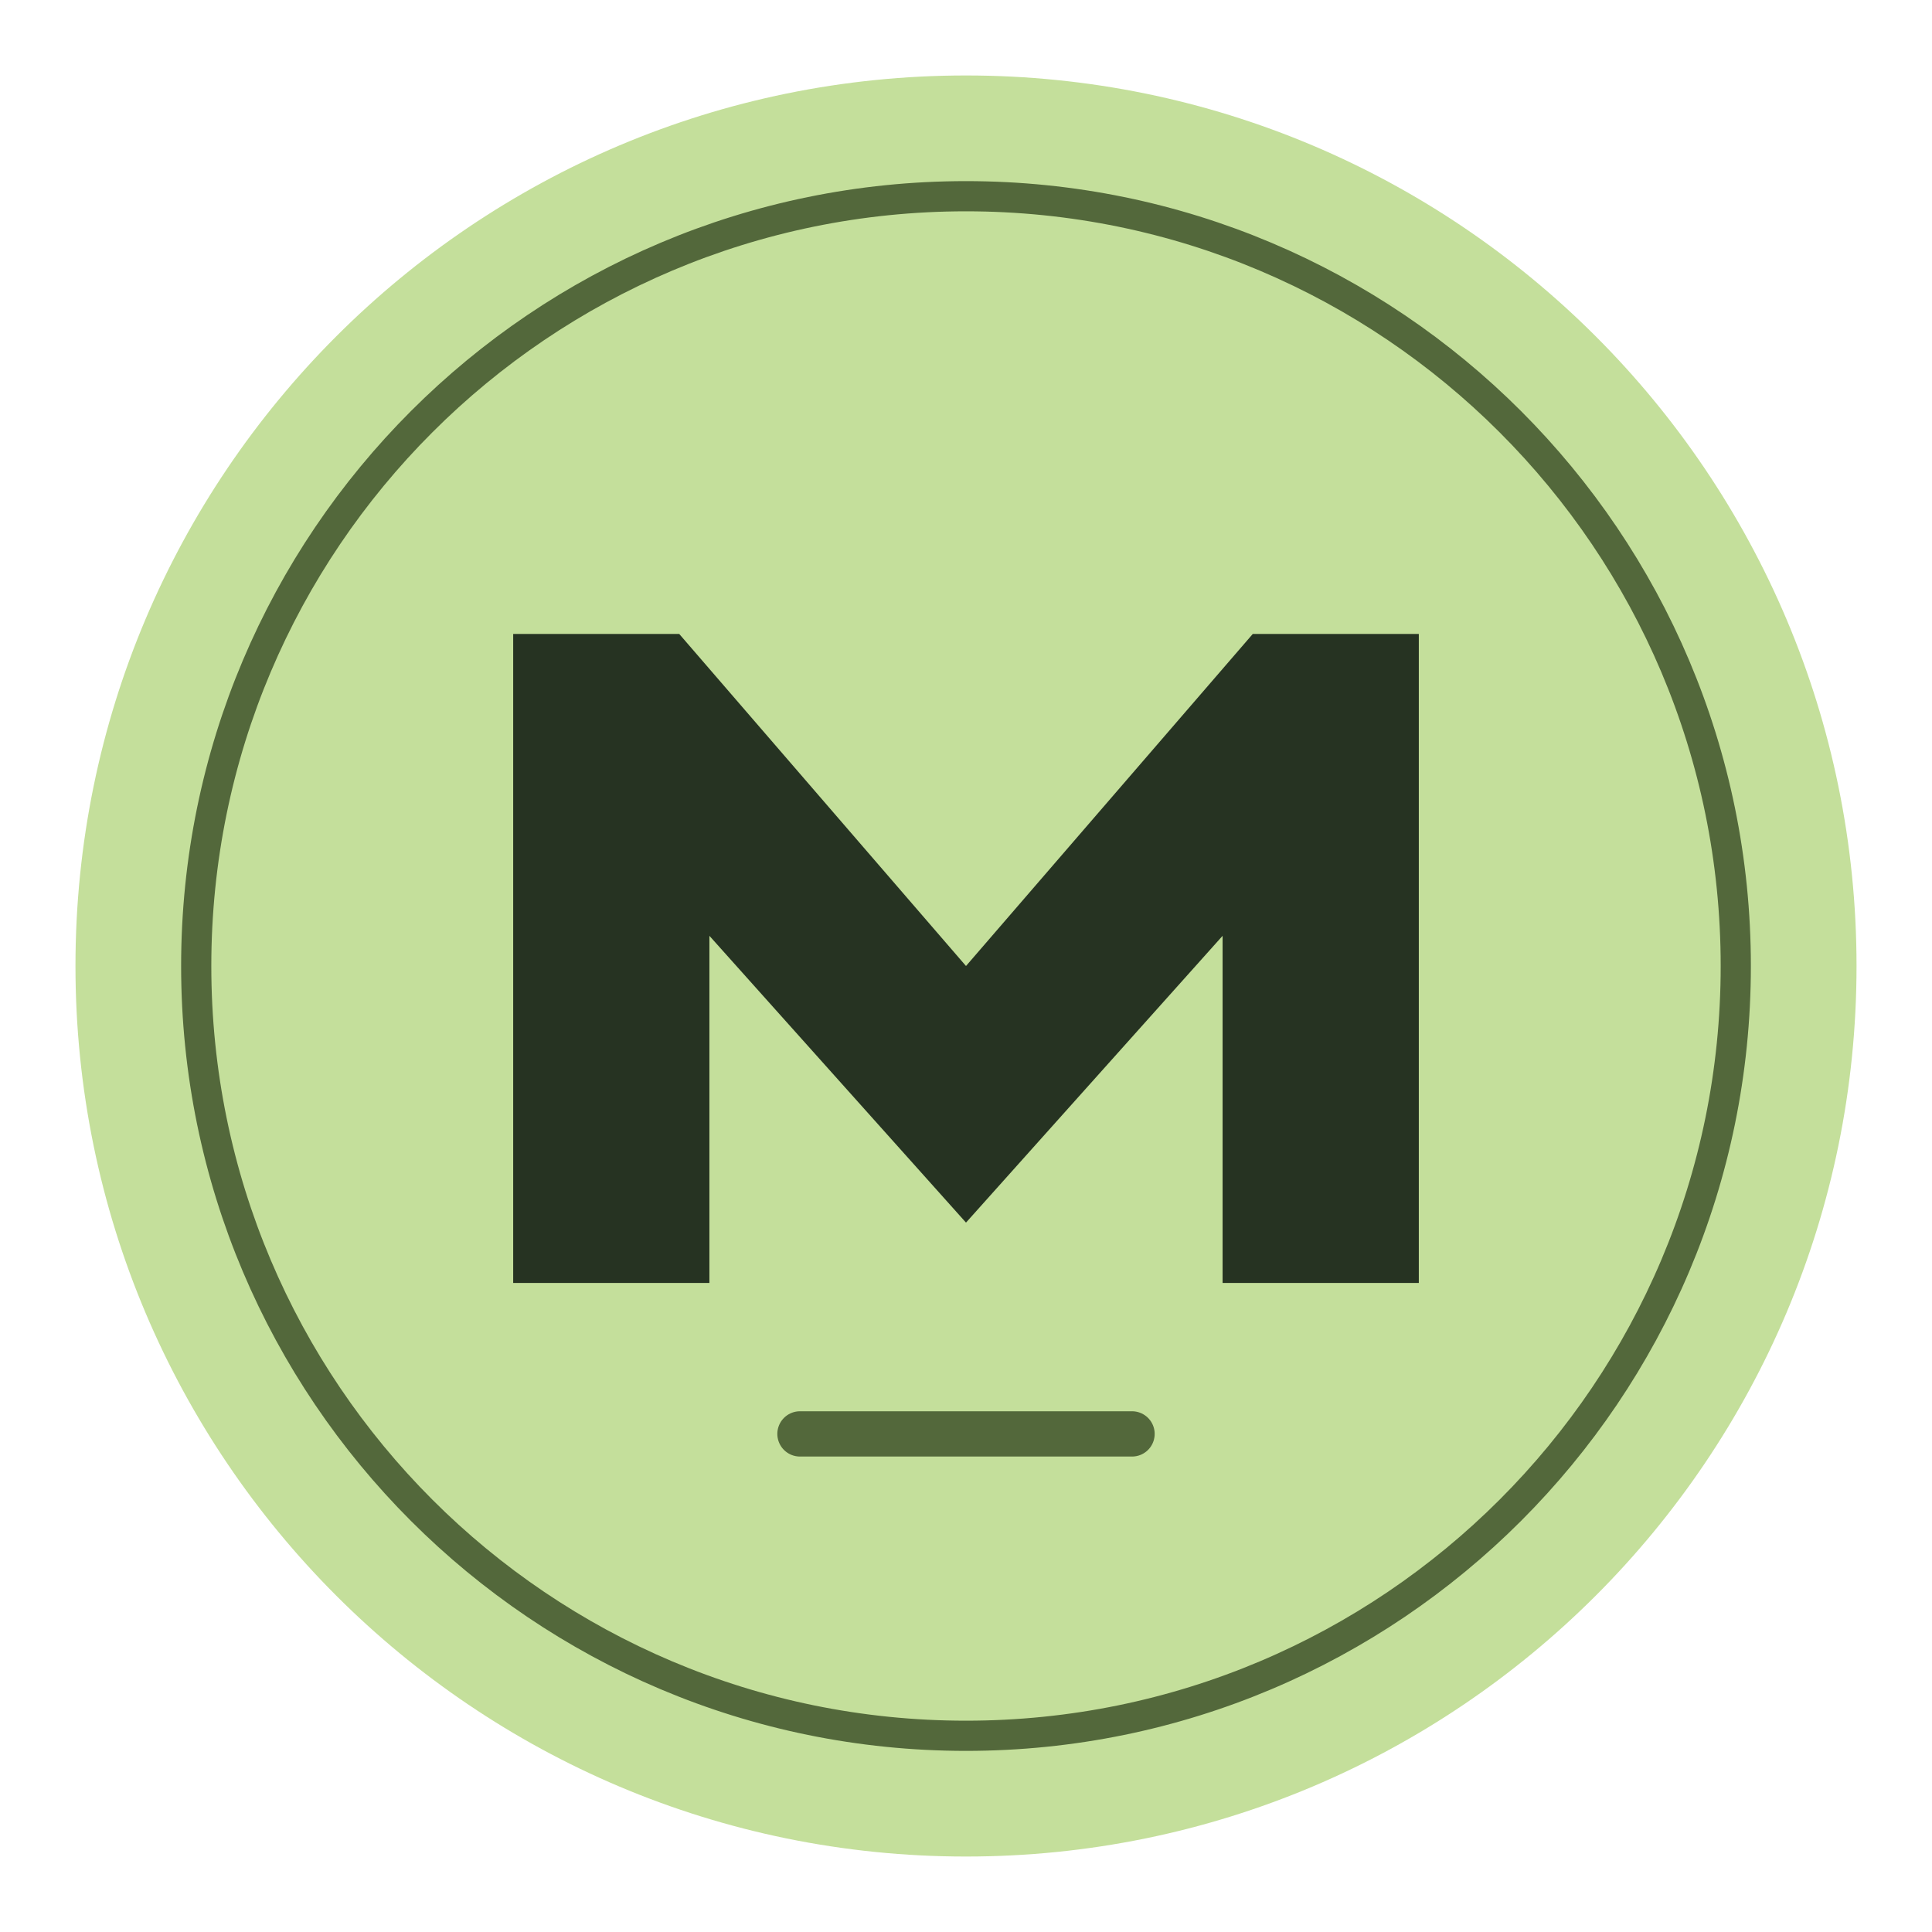
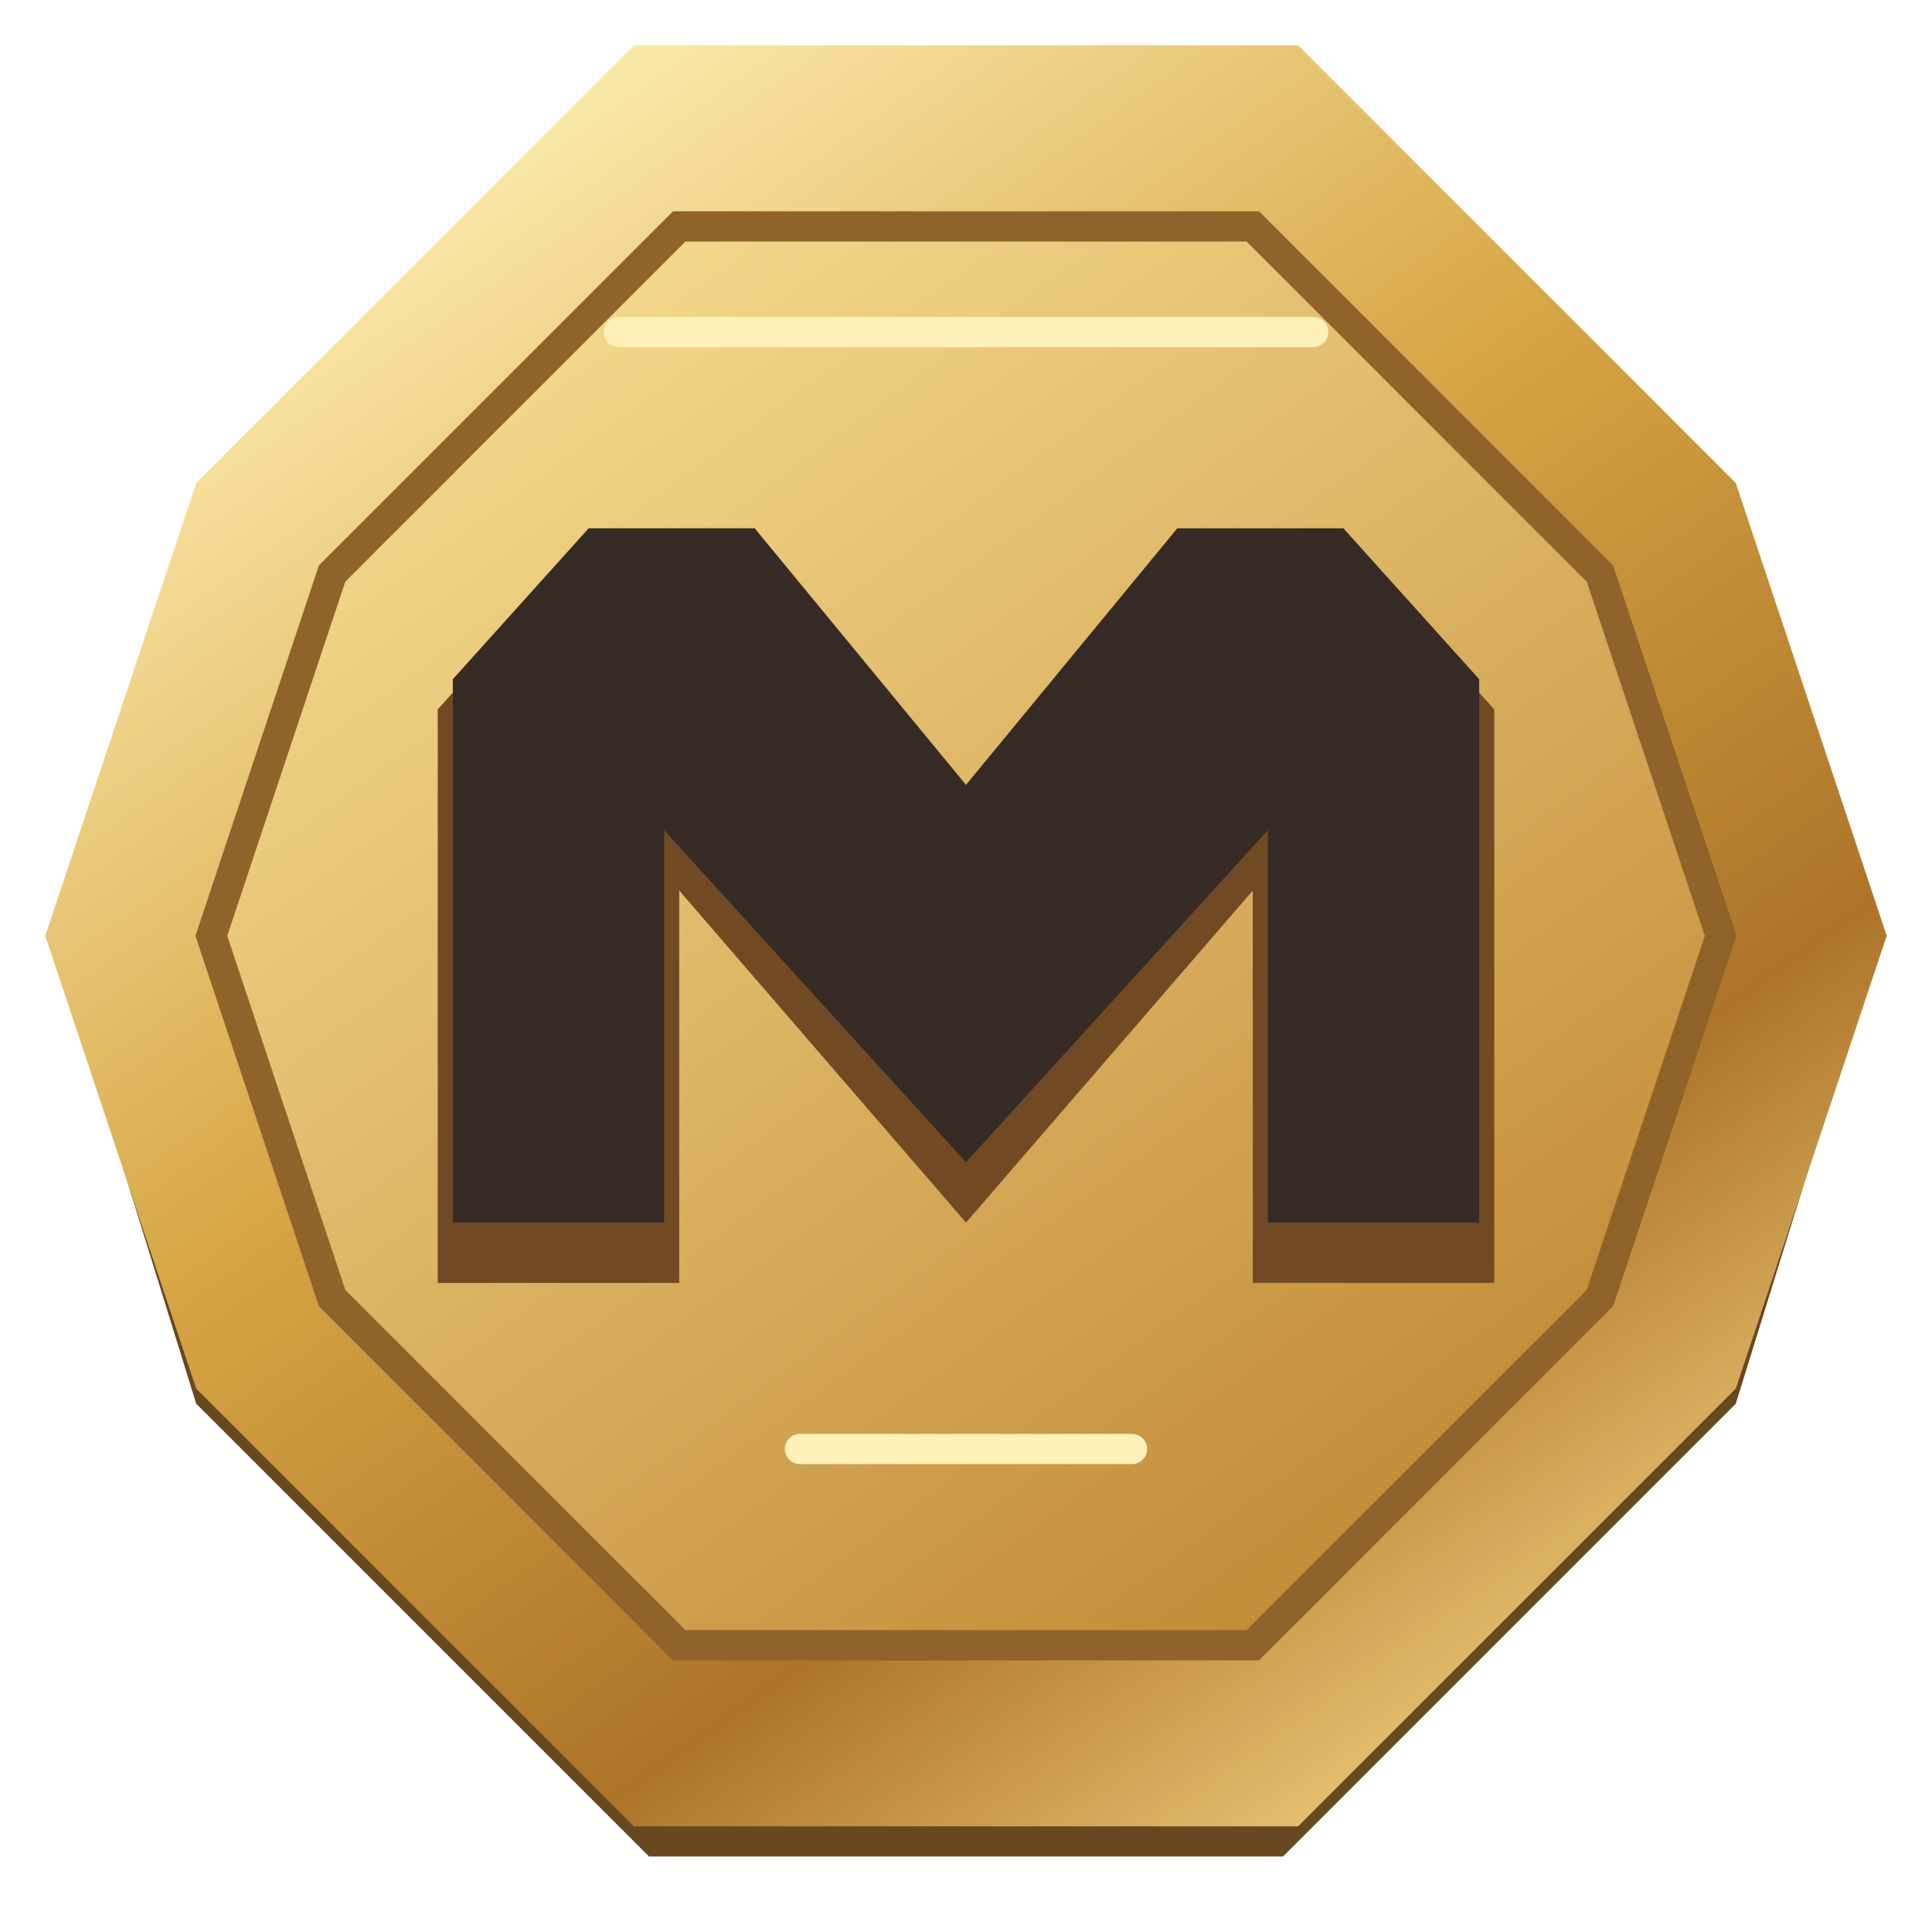
- <svg xmlns="http://www.w3.org/2000/svg" viewBox="0 0 128 128">
-   <circle cx="64" cy="64" r="59" fill="#c4df9b" />
-   <circle cx="64" cy="64" r="51" fill="none" stroke="#53683b" stroke-width="2" />
-   <path d="M34 85V42h11l19 22 19-22h11v43H81V62L64 81 47 62v23Z" fill="#263322" />
-   <path d="M53 95h22" stroke="#53683b" stroke-width="3" stroke-linecap="round" />
+ <svg xmlns="http://www.w3.org/2000/svg" viewBox="0 0 128 128" fill="none">
+   <defs>
+     <linearGradient id="rim" x1="24" y1="9" x2="101" y2="117" gradientUnits="userSpaceOnUse">
+       <stop stop-color="#fff0b5" />
+       <stop offset=".42" stop-color="#d6a443" />
+       <stop offset=".75" stop-color="#ad7429" />
+       <stop offset="1" stop-color="#efcc7c" />
+     </linearGradient>
+     <linearGradient id="face" x1="33" y1="22" x2="93" y2="104" gradientUnits="userSpaceOnUse">
+       <stop stop-color="#f4d98c" />
+       <stop offset="1" stop-color="#c18a36" />
+     </linearGradient>
+   </defs>
+   <path d="M43 5h42l30 30 9 29-9 29-30 30H43L13 93 4 64l9-29Z" fill="#68481f" />
+   <path d="M42 3h44l29 29 10 30-10 30-29 29H42L13 92 3 62l10-30Z" fill="url(#rim)" />
+   <path d="M45 15h38l23 23 8 24-8 24-23 23H45L22 86l-8-24 8-24Z" fill="url(#face)" stroke="#8f6329" stroke-width="2" />
+   <path d="m29 47 9-10h12l14 17 14-17h12l9 10v38H83V59L64 81 45 59v26H29Z" fill="#714a23" />
+   <path d="m30 45 9-10h11l14 17 14-17h11l9 10v36H84V55L64 77 44 55v26H30Z" fill="#352b24" />
+   <path d="M53 96h22M41 22h46" stroke="#fff1ba" stroke-width="2" stroke-linecap="round" />
</svg>
